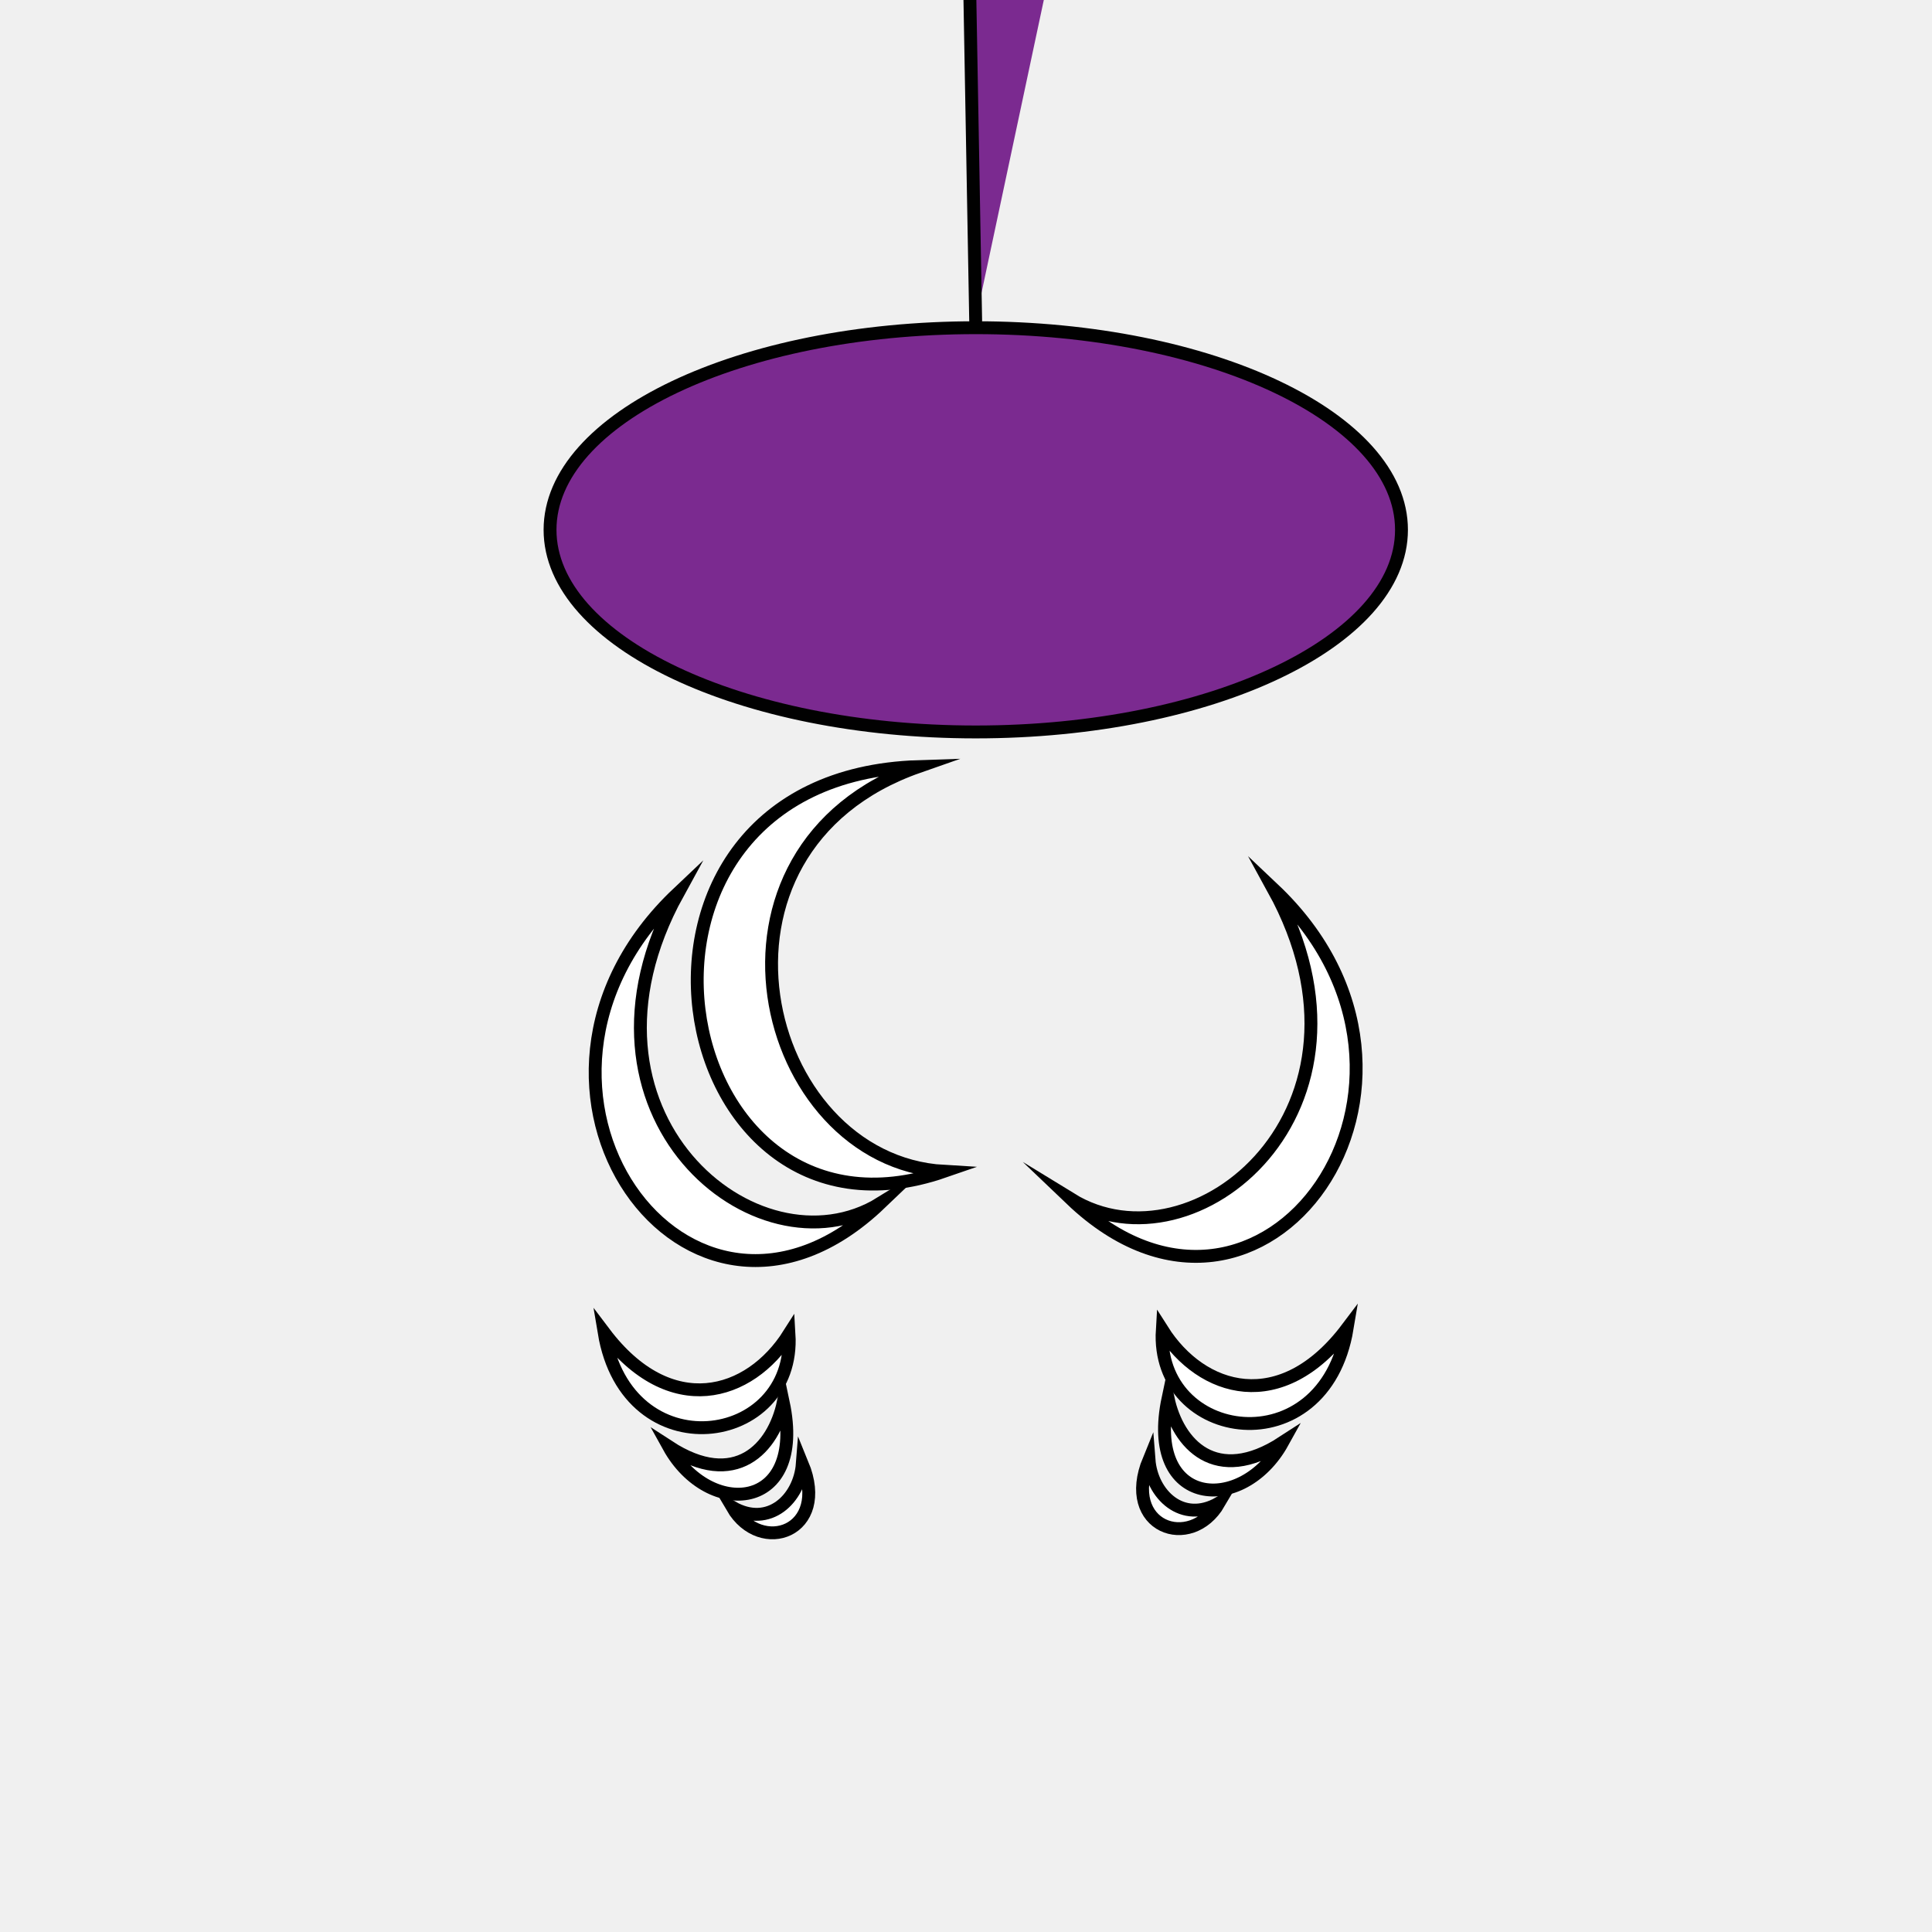
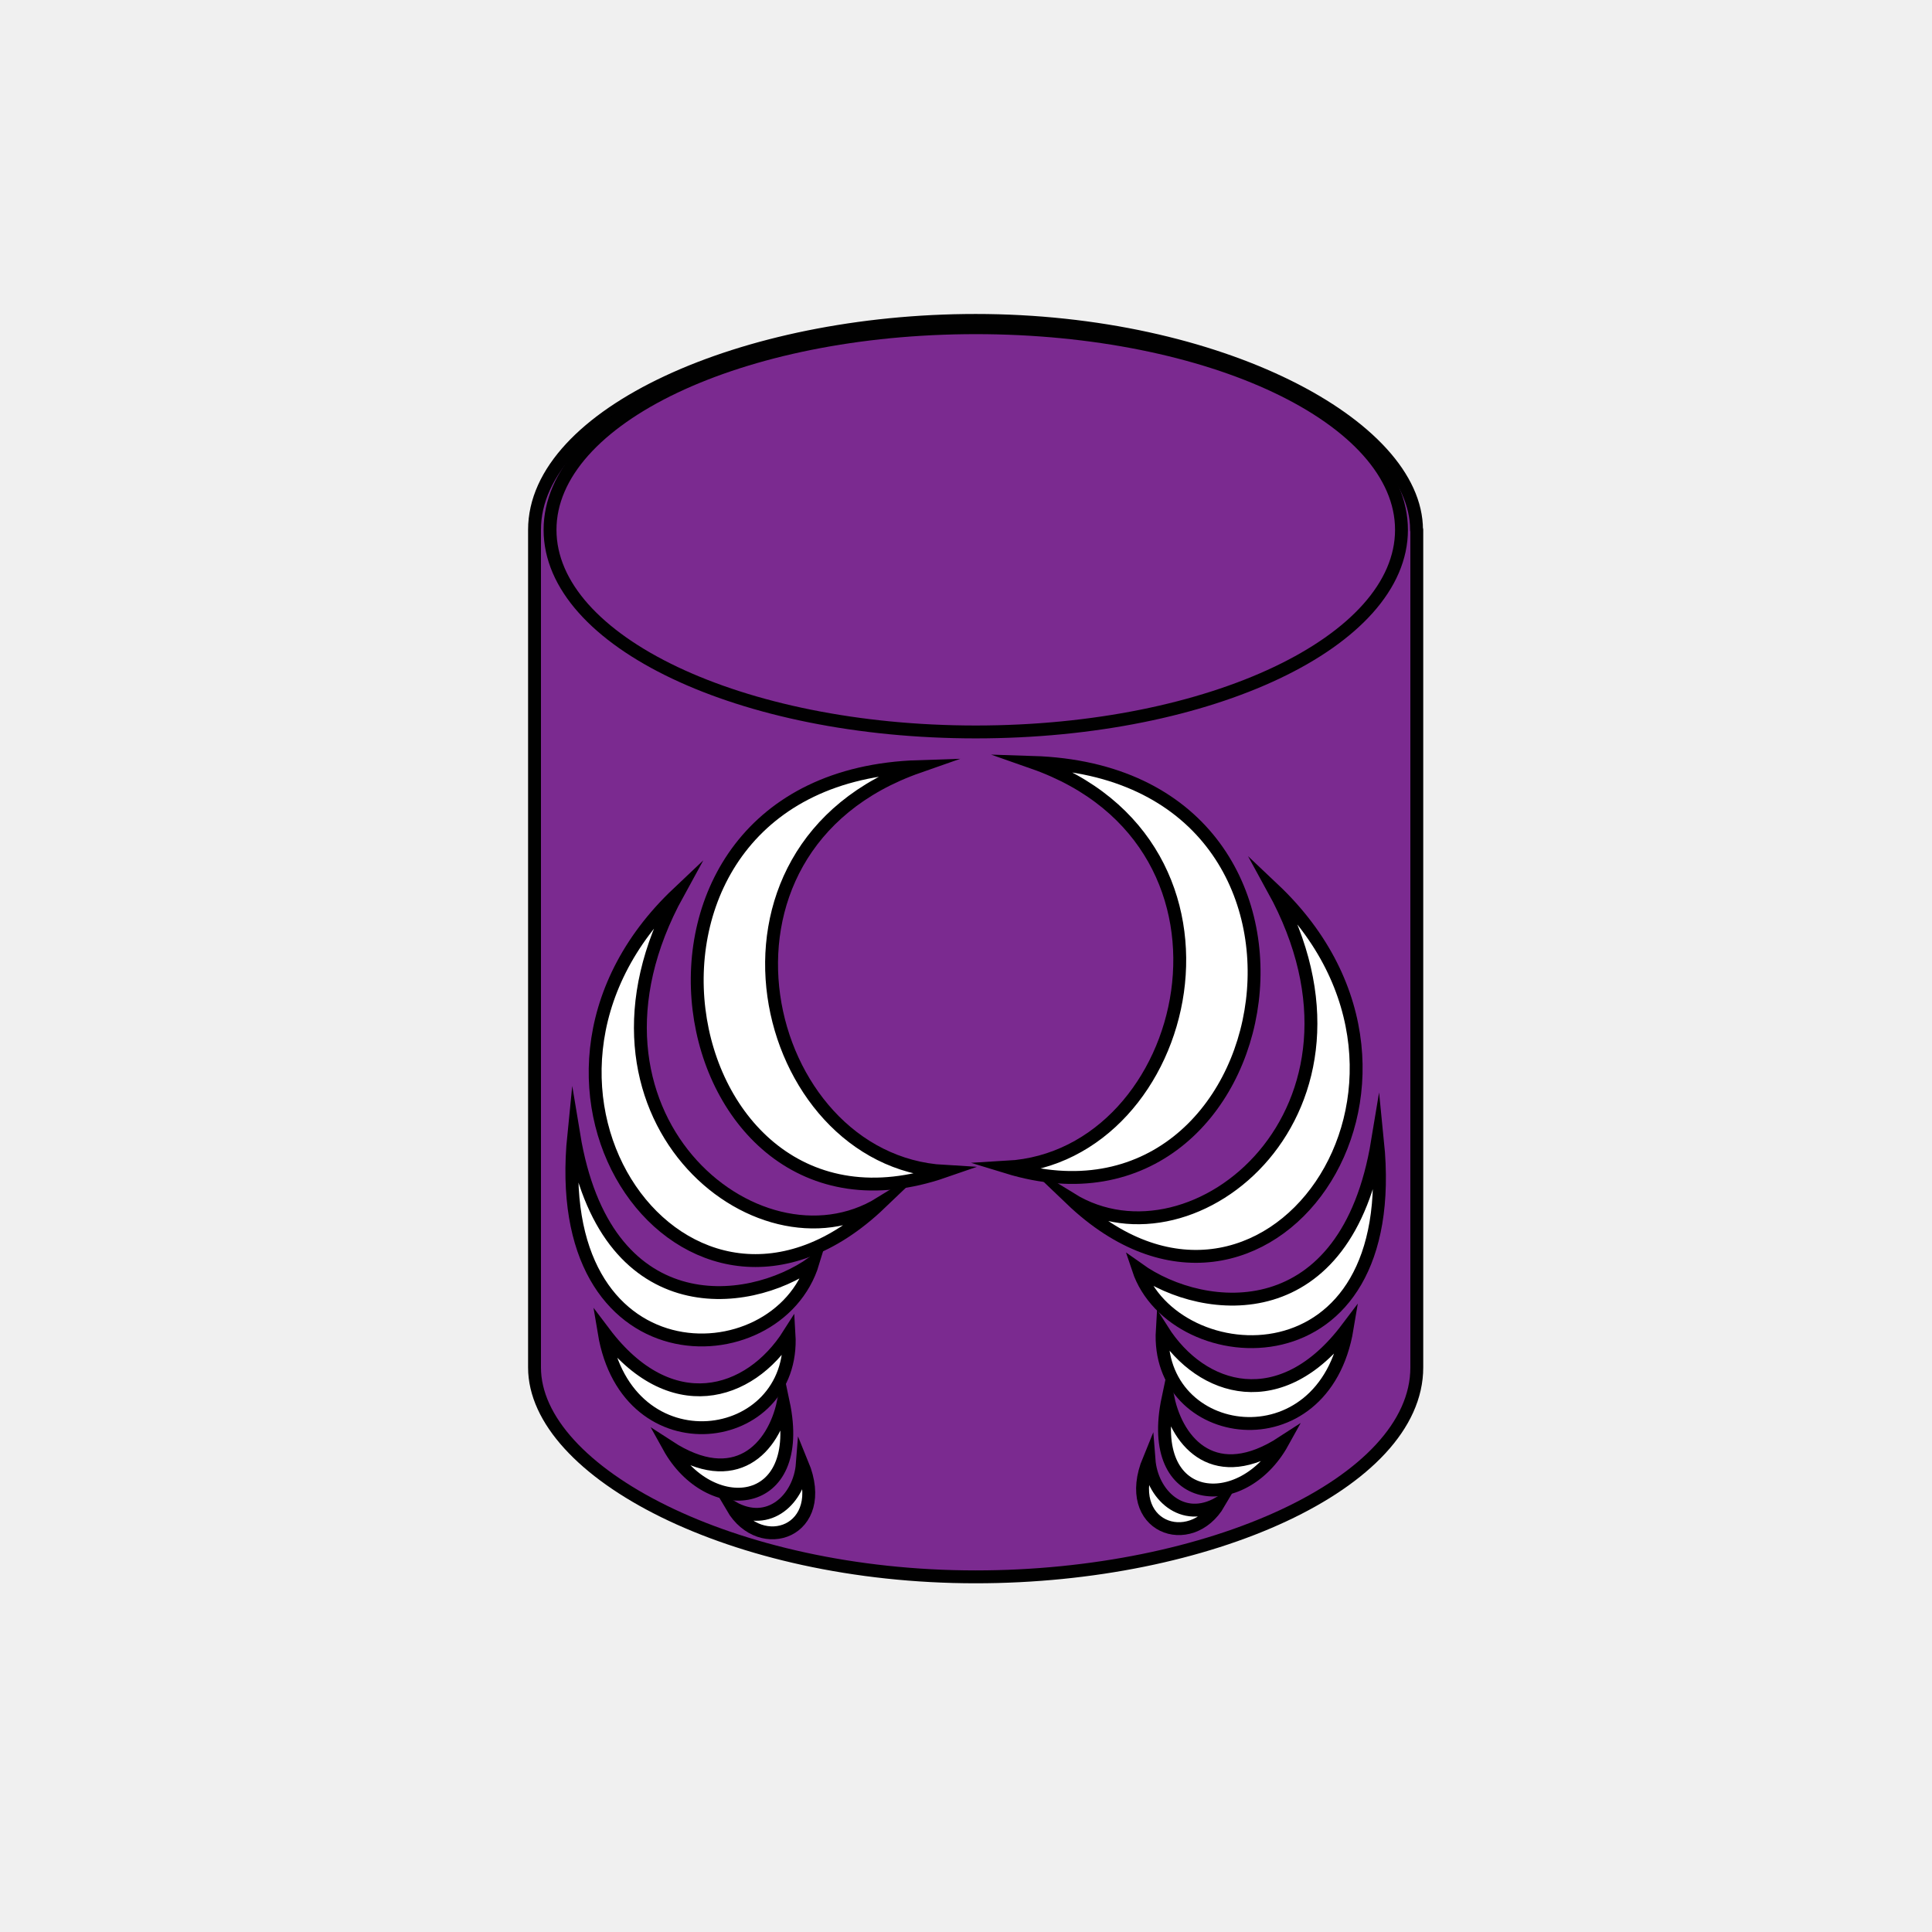
<svg xmlns="http://www.w3.org/2000/svg" width="150" height="150">
  <g>
    <g>
-       <path fill="#7B2A90" stroke="#010101" stroke-linecap="round" stroke-linejoin="round" d="m75.75,24.877c-18-1002,0 -34.25,7.284 -34.25,16.258v65.033c0,8-1073999 15.348,16.258 34.25,16.258c18-1001001,0 34.25,-7.284 34.25,-16.258v-65.033h-0.021c0,-8-1073999 -15.328,-16.258 -34.229,-16.258z" />
+       <path fill="#7B2A90" stroke="#010101" stroke-linecap="round" stroke-linejoin="round" d="m75.75,24.877c-18.1,0 -34.25,7.284 -34.25,16.258v65.033c0,8.107 15.348,16.258 34.25,16.258c18.1,0 34.25,-7.284 34.25,-16.258v-65.033h-0.021c0,-8.107 -15.328,-16.258 -34.229,-16.258z" />
      <path fill="#7B2A90" stroke="#010101" stroke-linecap="round" stroke-linejoin="round" d="m108.811,41.135c0,8.667 -14.799,15.693 -33.054,15.693c-18.254,0 -33.052,-7.026 -33.052,-15.693c0,-8.667 14.798,-15.692 33.052,-15.692c18.255,-0.001 33.054,7.025 33.054,15.692z" />
    </g>
    <g>
      <g>
-         <path fill="#FFFFFF" stroke="#000000" stroke-miterlimit="10" d="m44.548,88-1037988c2.416,14.643 13.44,13.578 18.571,9.924c-2.736,9.071 -20.525,9.436 -18.571,-9.924z" />
+         <path fill="#FFFFFF" stroke="#000000" stroke-miterlimit="10" d="m44.548,88.104c2.416,14.643 13.44,13.578 18.571,9.924c-2.736,9.071 -20.525,9.436 -18.571,-9.924z" />
        <path fill="#FFFFFF" stroke="#000000" stroke-miterlimit="10" d="m46.907,103.464c5.121,6.788 11.291,4.957 14.353,0.116c0.531,8.739 -12.563,10.636 -14.353,-0.116z" />
        <path fill="#FFFFFF" stroke="#000000" stroke-miterlimit="10" d="m51.923,112.319c5.183,3.373 8.134,0.116 8.891,-3.434c1.805,8.531 -5.783,9.046 -8.891,3.434z" />
        <path fill="#FFFFFF" stroke="#000000" stroke-miterlimit="10" d="m56.854,117.023c2.852,1.645 5.231,-0.669 5.439,-3.367c2.155,5.24 -3.218,7.16 -5.439,3.367z" />
        <path fill="#FFFFFF" stroke="#000000" stroke-miterlimit="10" d="m52.631,69.351c-9.396,17.102 6.124,29.965 15.714,24.075c-14.942,14.275 -31.549,-9.103 -15.714,-24.075z" />
        <path fill="#FFFFFF" stroke="#000000" stroke-miterlimit="10" d="m71.318,59.516c-18.235,6.384 -12.404,30.597 1.985,31.428c-21.801,7.548 -28.291,-30.59 -1.985,-31.428z" />
      </g>
      <g>
-         <path fill="#FFFFFF" stroke="#000000" stroke-miterlimit="10" d="m88.381,98.537c5.131,3.654 16.155,4.718 18.571,-9.924c1.953,19.36 -15.835,18-1094019 -18.571,9.924z" />
+         <path fill="#FFFFFF" stroke="#000000" stroke-miterlimit="10" d="m88.381,98.537c5.131,3.654 16.155,4.718 18.571,-9.924c1.953,19.36 -15.835,18.109 -18.571,9.924z" />
        <path fill="#FFFFFF" stroke="#000000" stroke-miterlimit="10" d="m90.239,103.255c3.063,4.84 9.232,6.672 14.353,-0.116c-1.789,10.752 -14.883,8.855 -14.353,0.116z" />
        <path fill="#FFFFFF" stroke="#000000" stroke-miterlimit="10" d="m90.687,108.56c0.756,3.55 3.707,6.807 8.89,3.434c-3.108,5.612 -10.696,5.096 -8.89,-3.434z" />
        <path fill="#FFFFFF" stroke="#000000" stroke-miterlimit="10" d="m89.207,113.331c0.208,2.697 2.587,5.012 5.438,3.367c-2.22,3.793 -7.593,1.873 -5.438,-3.367z" />
        <path fill="#FFFFFF" stroke="#000000" stroke-miterlimit="10" d="m83.155,93.1c9.59,5.891 25.109,-6.973 15.714,-24.075c15.835,14.973 -0.772,38.35 -15.714,24.075z" />
-         <path fill="#FFFFFF" stroke="#000000" stroke-miterlimit="10" d="m78.196,90.619c14.39,-0.831 20.221,-25.044 1.986,-31.428c26.305,0.837 19.817,38-1076013 -1.986,31.428z" />
+         <path fill="#FFFFFF" stroke="#000000" stroke-miterlimit="10" d="m78.196,90.619c14.39,-0.831 20.221,-25.044 1.986,-31.428c26.305,0.837 19.817,38.108 -1.986,31.428z" />
      </g>
    </g>
  </g>
</svg>
